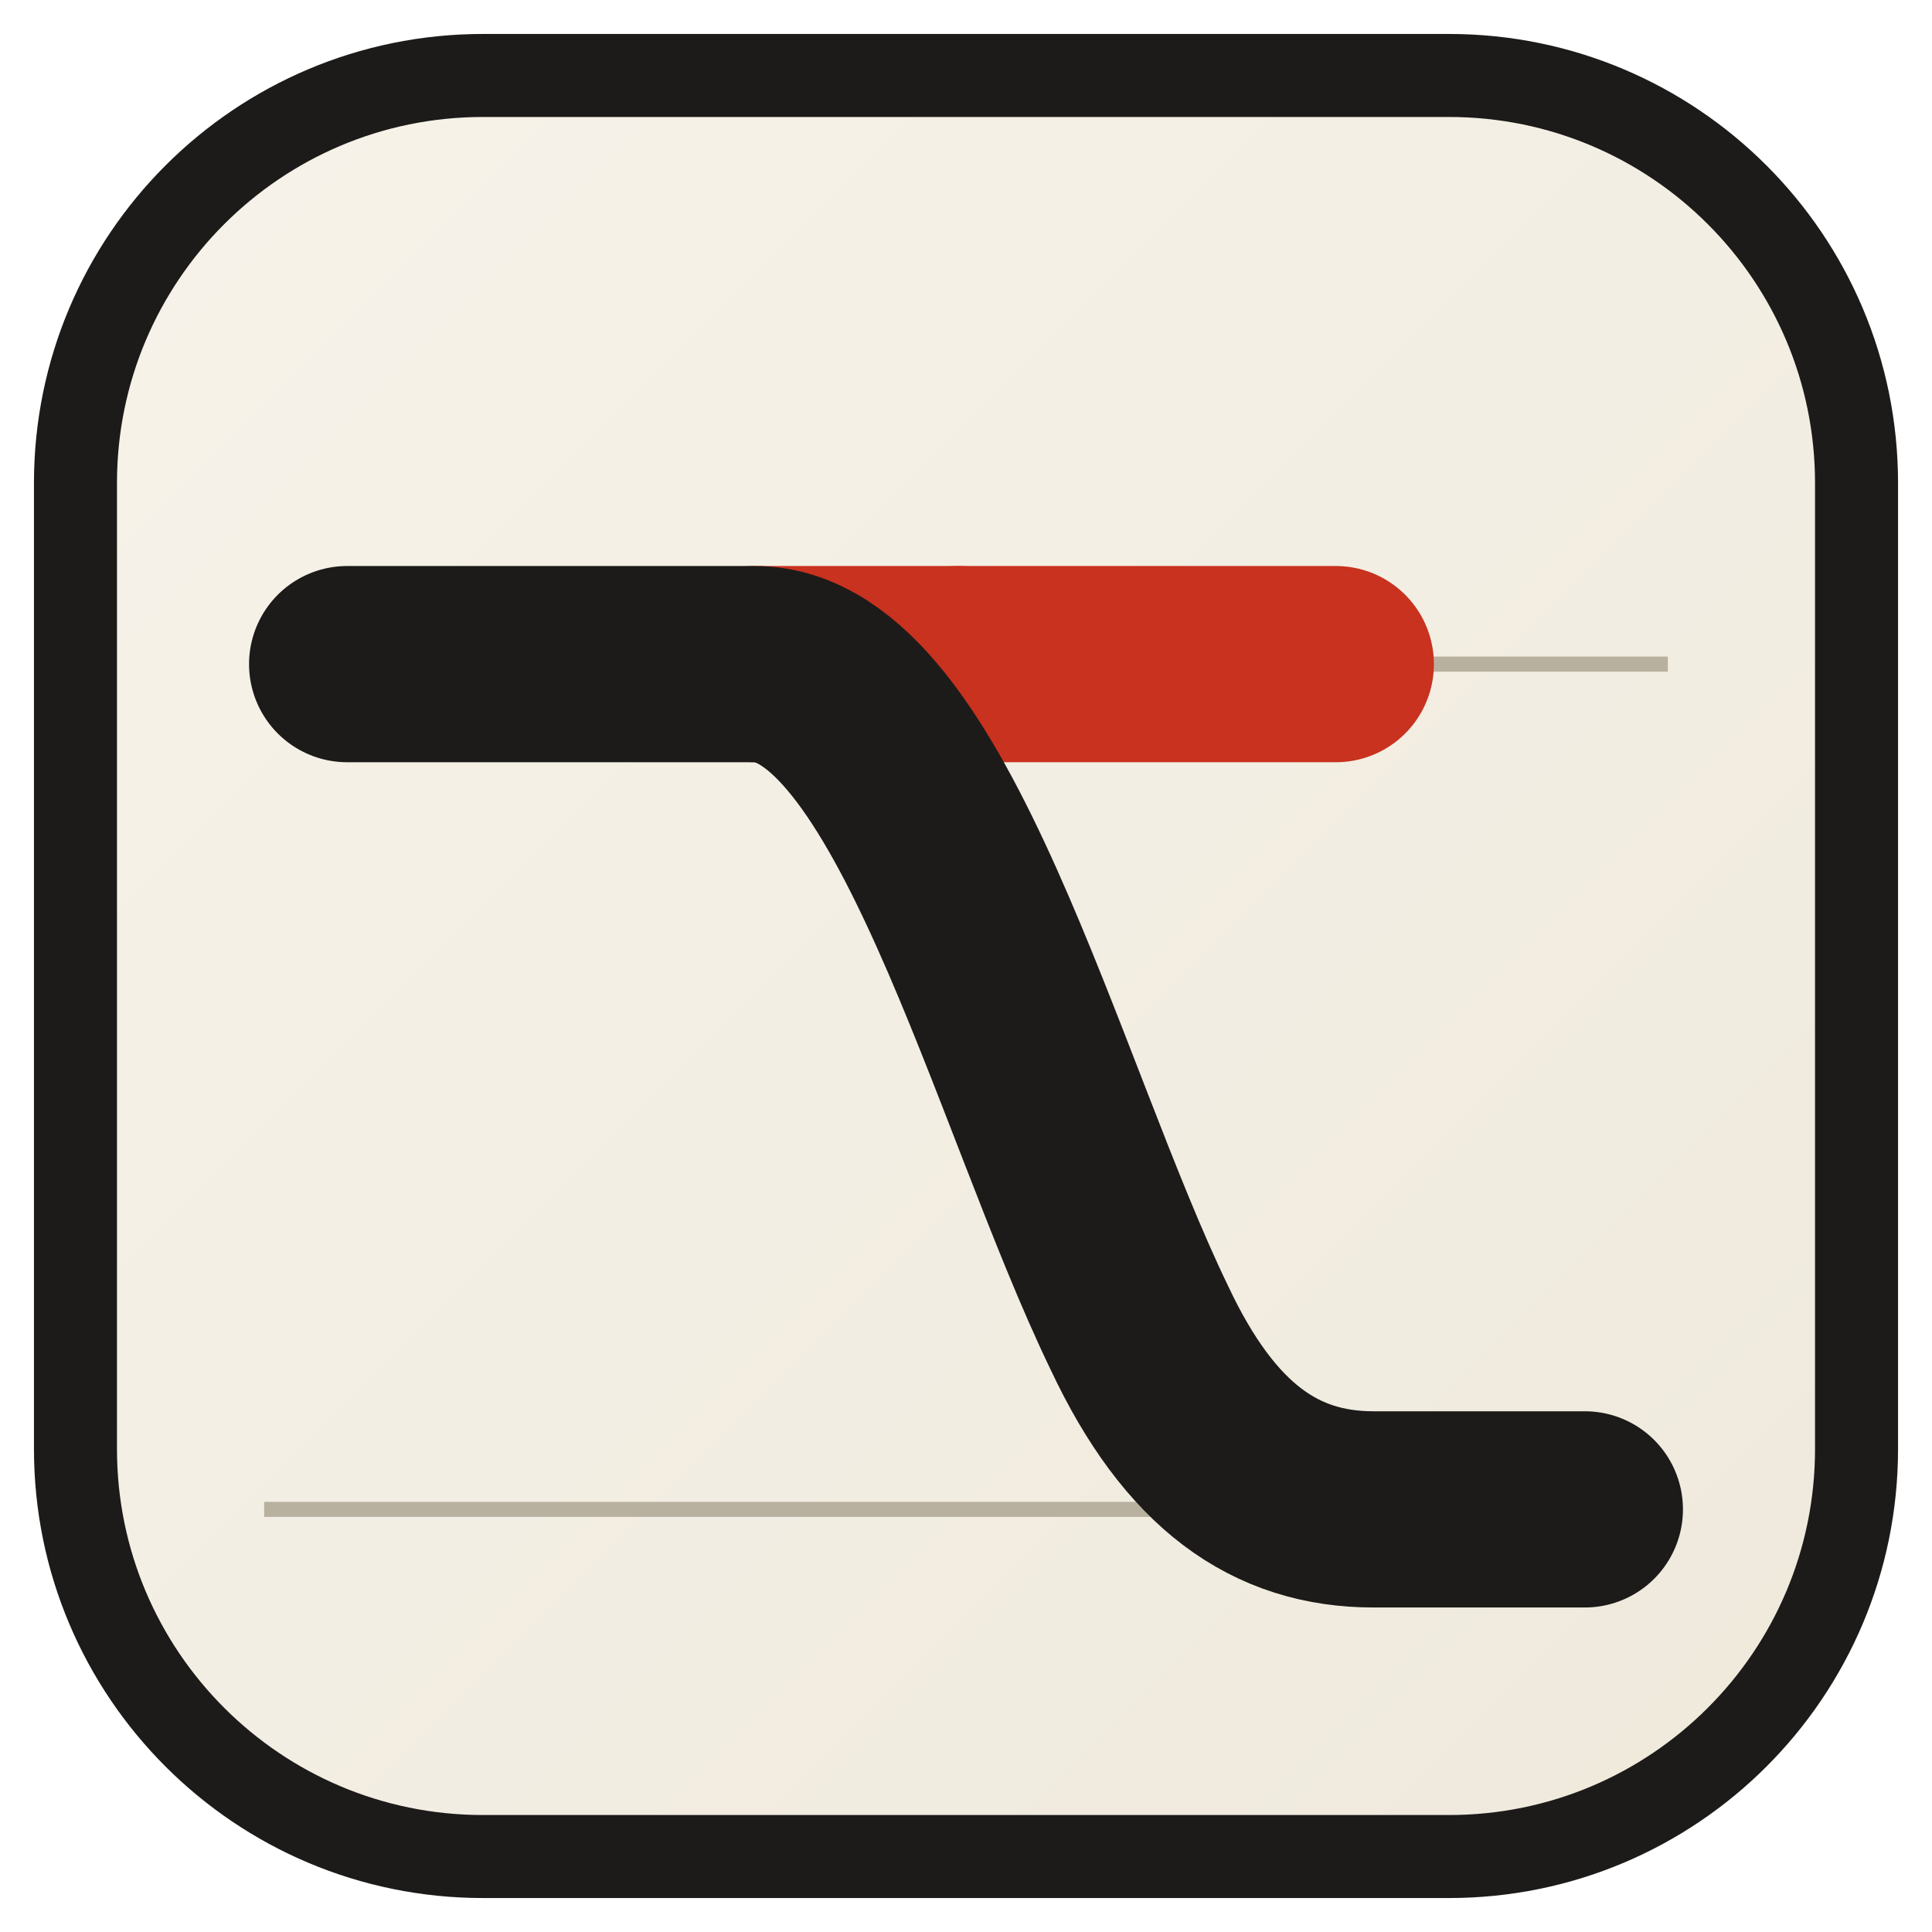
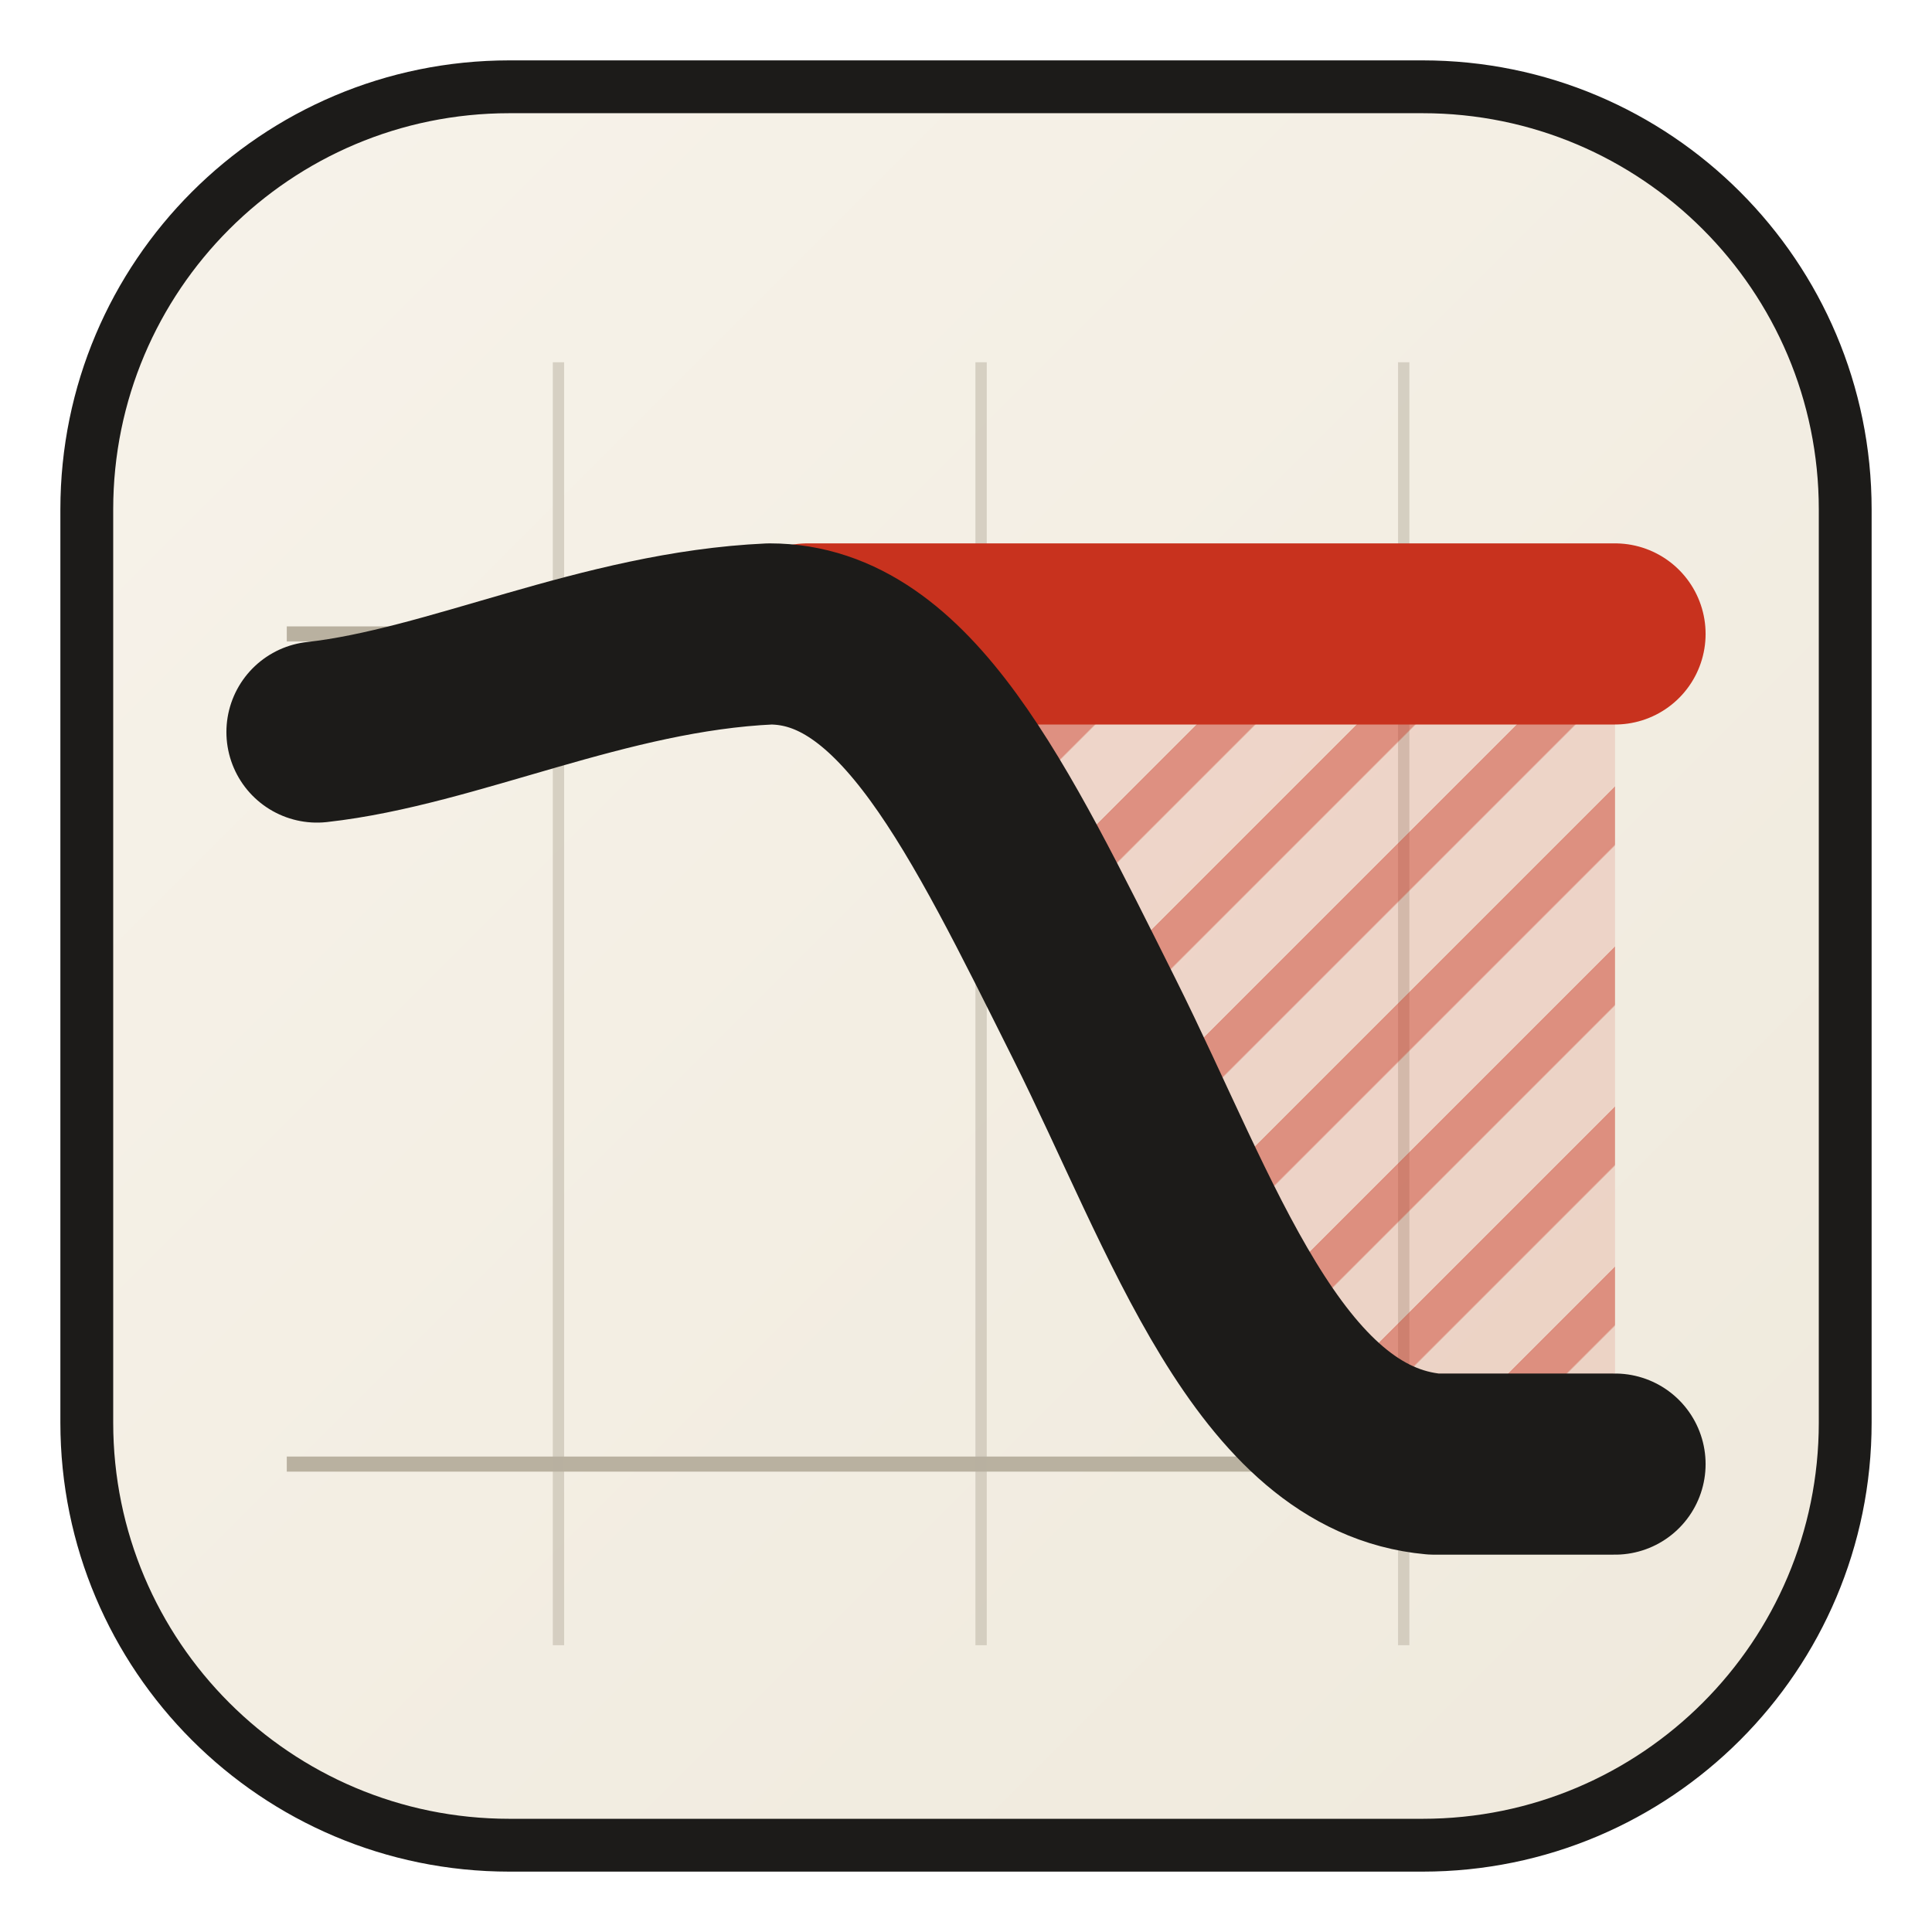
<svg xmlns="http://www.w3.org/2000/svg" viewBox="0 0 512 512" width="512" height="512" role="img" aria-label="Telltale — reads back what the cluster shows: Glass: 48 km/h, truth 0 at the stop. Without Telltale the red trace stays flat; with it, a green tick ends the lie.">
  <style>
-     .breath { transform-box: fill-box; transform-origin: center; animation: tt-breath 6s ease-in-out infinite; }
-     @keyframes tt-breath { 0%, 40% { opacity: 0; } 55% { opacity: 0.55; } 70% { opacity: 0.2; } 82% { opacity: 0.5; } 88%, 100% { opacity: 0; } }
+     .breath { animation: tt-breath 6s ease-in-out infinite; }
+     @keyframes tt-breath { 0%, 38% { opacity: 0; } 50% { opacity: 0.8; } 64% { opacity: 0.45; } 78% { opacity: 0.75; } 88%, 100% { opacity: 0; } }
    @media (prefers-reduced-motion: reduce) { * { animation: none !important; } }
  </style>
  <defs>
    <linearGradient id="ai-paper" x1="0" y1="0" x2="1" y2="1">
      <stop offset="0%" stop-color="#F7F3EA" />
      <stop offset="100%" stop-color="#EFE9DC" />
    </linearGradient>
-     <filter id="ai-glow" x="-200%" y="-30%" width="500%" height="160%">
-       <feGaussianBlur stdDeviation="14" />
+     <pattern id="ai-hatch" width="30" height="30" patternUnits="userSpaceOnUse" patternTransform="rotate(45)">
+       <rect width="30" height="30" fill="#C8321E" fill-opacity="0.13" />
+       <rect width="11" height="30" fill="#C8321E" fill-opacity="0.42" />
+     </pattern>
+     <filter id="ai-glow" filterUnits="userSpaceOnUse" x="150" y="20" width="172" height="330">
+       <feGaussianBlur stdDeviation="16" />
    </filter>
    <filter id="ai-pen" x="-100%" y="-100%" width="300%" height="300%">
      <feGaussianBlur stdDeviation="5" />
    </filter>
-     <path id="ai-truth" d="M92 176 H200 C244 176 272 290 302 352 C318 386 338 400 364 400 H420" />
+     <path id="ai-truth" d="M84 194 C120 190 160 170 204 168 C240 168 262 214 290 270 C316 322 336 384 380 388 H428" />
+     <clipPath id="ai-lie">
+       <rect x="150" y="96" width="330" height="320">
+         <animate attributeName="x" dur="6s" repeatCount="indefinite" values="150;150;470;470;150;150" keyTimes="0;0.23;0.4;0.88;0.885;1" />
+         <animate attributeName="width" dur="6s" repeatCount="indefinite" values="330;330;0;0;330;330" keyTimes="0;0.23;0.4;0.88;0.885;1" />
+       </rect>
+     </clipPath>
  </defs>
-   <rect x="20" y="20" width="472" height="472" rx="108" fill="url(#ai-paper)" stroke="#1C1B19" stroke-width="22" />
-   <path d="M70 176 H442 M70 400 H442" stroke="#B9B1A0" stroke-width="4" fill="none" />
-   <path d="M200 176 H254" stroke="#C8321E" stroke-width="52" stroke-linecap="round" fill="none" />
-   <path d="M254 176 H420" stroke="#C8321E" stroke-width="52" stroke-linecap="round" fill="none" pathLength="100" stroke-dasharray="100 100">
-     <animate attributeName="stroke-dashoffset" dur="6s" repeatCount="indefinite" values="0;0;-100;-100;0;0" keyTimes="0;0.27;0.40;0.88;0.89;1" />
-     <animate attributeName="opacity" dur="6s" repeatCount="indefinite" values="1;1;0;0;1;1" keyTimes="0;0.40;0.41;0.89;0.96;1" />
-   </path>
-   <use href="#ai-truth" stroke="#1C1B19" stroke-width="52" stroke-linecap="round" stroke-linejoin="round" fill="none" />
+   <rect x="23" y="23" width="466" height="466" rx="112" fill="url(#ai-paper)" stroke="#1C1B19" stroke-width="14" />
+   <path d="M76 168 H436 M76 388 H436" stroke="#B9B1A0" stroke-width="4" fill="none" />
+   <path d="M148 96 V436 M260 96 V436 M372 96 V436" stroke="#B9B1A0" stroke-width="3" stroke-opacity="0.5" fill="none" />
+   <g clip-path="url(#ai-lie)">
+     <animate attributeName="opacity" dur="6s" repeatCount="indefinite" values="1;1;0;0;1;1" keyTimes="0;0.4;0.405;0.88;0.96;1" />
+     <path d="M214 168 H428 V388 H380 C336 384 316 322 290 270 C266 222 246 180 214 168 Z" fill="url(#ai-hatch)" />
+     <path d="M214 168 H428" stroke="#C8321E" stroke-width="48" stroke-linecap="round" fill="none" />
+   </g>
+   <use href="#ai-truth" stroke="#1C1B19" stroke-width="48" stroke-linecap="round" stroke-linejoin="round" fill="none" />
  <g data-story="beat-2" opacity="0">
-     <animate attributeName="opacity" dur="6s" repeatCount="indefinite" values="0;0;1;1;0;0" keyTimes="0;0.08;0.10;0.42;0.46;1" />
+     <animate attributeName="opacity" dur="6s" repeatCount="indefinite" values="0;0;1;1;0;0" keyTimes="0;0.08;0.1;0.44;0.48;1" />
    <circle r="22" fill="#F7F3EA" filter="url(#ai-pen)" opacity="0.9" />
    <circle r="11" fill="#F7F3EA" stroke="#1C1B19" stroke-width="5" />
-     <animateMotion dur="6s" repeatCount="indefinite" keyPoints="0;0;1;1" keyTimes="0;0.08;0.44;1" calcMode="linear">
+     <animateMotion dur="6s" repeatCount="indefinite" keyPoints="0;0;1;1" keyTimes="0;0.08;0.46;1" calcMode="linear">
      <mpath href="#ai-truth" />
    </animateMotion>
  </g>
-   <circle data-story="beat-3" cx="254" cy="226" r="12" fill="none" stroke="#1F7A4D" stroke-width="6" opacity="0">
-     <animate attributeName="r" dur="6s" repeatCount="indefinite" values="12;12;96;96" keyTimes="0;0.26;0.42;1" />
-     <animate attributeName="opacity" dur="6s" repeatCount="indefinite" values="0;0;0.7;0;0" keyTimes="0;0.26;0.28;0.42;1" />
+   <circle data-story="beat-3" cx="236" cy="181" r="12" fill="none" stroke="#1F7A4D" stroke-width="6" opacity="0">
+     <animate attributeName="r" dur="6s" repeatCount="indefinite" values="12;12;110;110" keyTimes="0;0.21;0.37;1" />
+     <animate attributeName="opacity" dur="6s" repeatCount="indefinite" values="0;0;0.7;0;0" keyTimes="0;0.21;0.23;0.37;1" />
  </circle>
-   <path data-story="beat-4" class="breath" d="M254 112 V300" stroke="#1F7A4D" stroke-width="56" stroke-linecap="round" fill="none" filter="url(#ai-glow)" opacity="0" />
-   <path data-story="beat-3" d="M254 112 V300" stroke="#1F7A4D" stroke-width="36" stroke-linecap="round" fill="none" pathLength="100" stroke-dasharray="100 100" opacity="0">
-     <animate attributeName="stroke-dashoffset" dur="6s" repeatCount="indefinite" values="100;100;0;0" keyTimes="0;0.22;0.28;1" />
-     <animate attributeName="opacity" dur="6s" repeatCount="indefinite" values="0;0;1;1;0;0" keyTimes="0;0.22;0.23;0.88;0.96;1" />
+   <path data-story="beat-4" class="breath" d="M236 100 V262" stroke="#1F7A4D" stroke-width="72" stroke-linecap="round" fill="none" filter="url(#ai-glow)" opacity="0" />
+   <path data-story="beat-3" d="M236 100 V262" stroke="#1F7A4D" stroke-width="36" stroke-linecap="round" fill="none" pathLength="100" stroke-dasharray="100 100" opacity="0">
+     <animate attributeName="stroke-dashoffset" dur="6s" repeatCount="indefinite" values="100;100;0;0" keyTimes="0;0.19;0.23;1" />
+     <animate attributeName="opacity" dur="6s" repeatCount="indefinite" values="0;0;1;1;0;0" keyTimes="0;0.19;0.2;0.88;0.96;1" />
  </path>
</svg>
